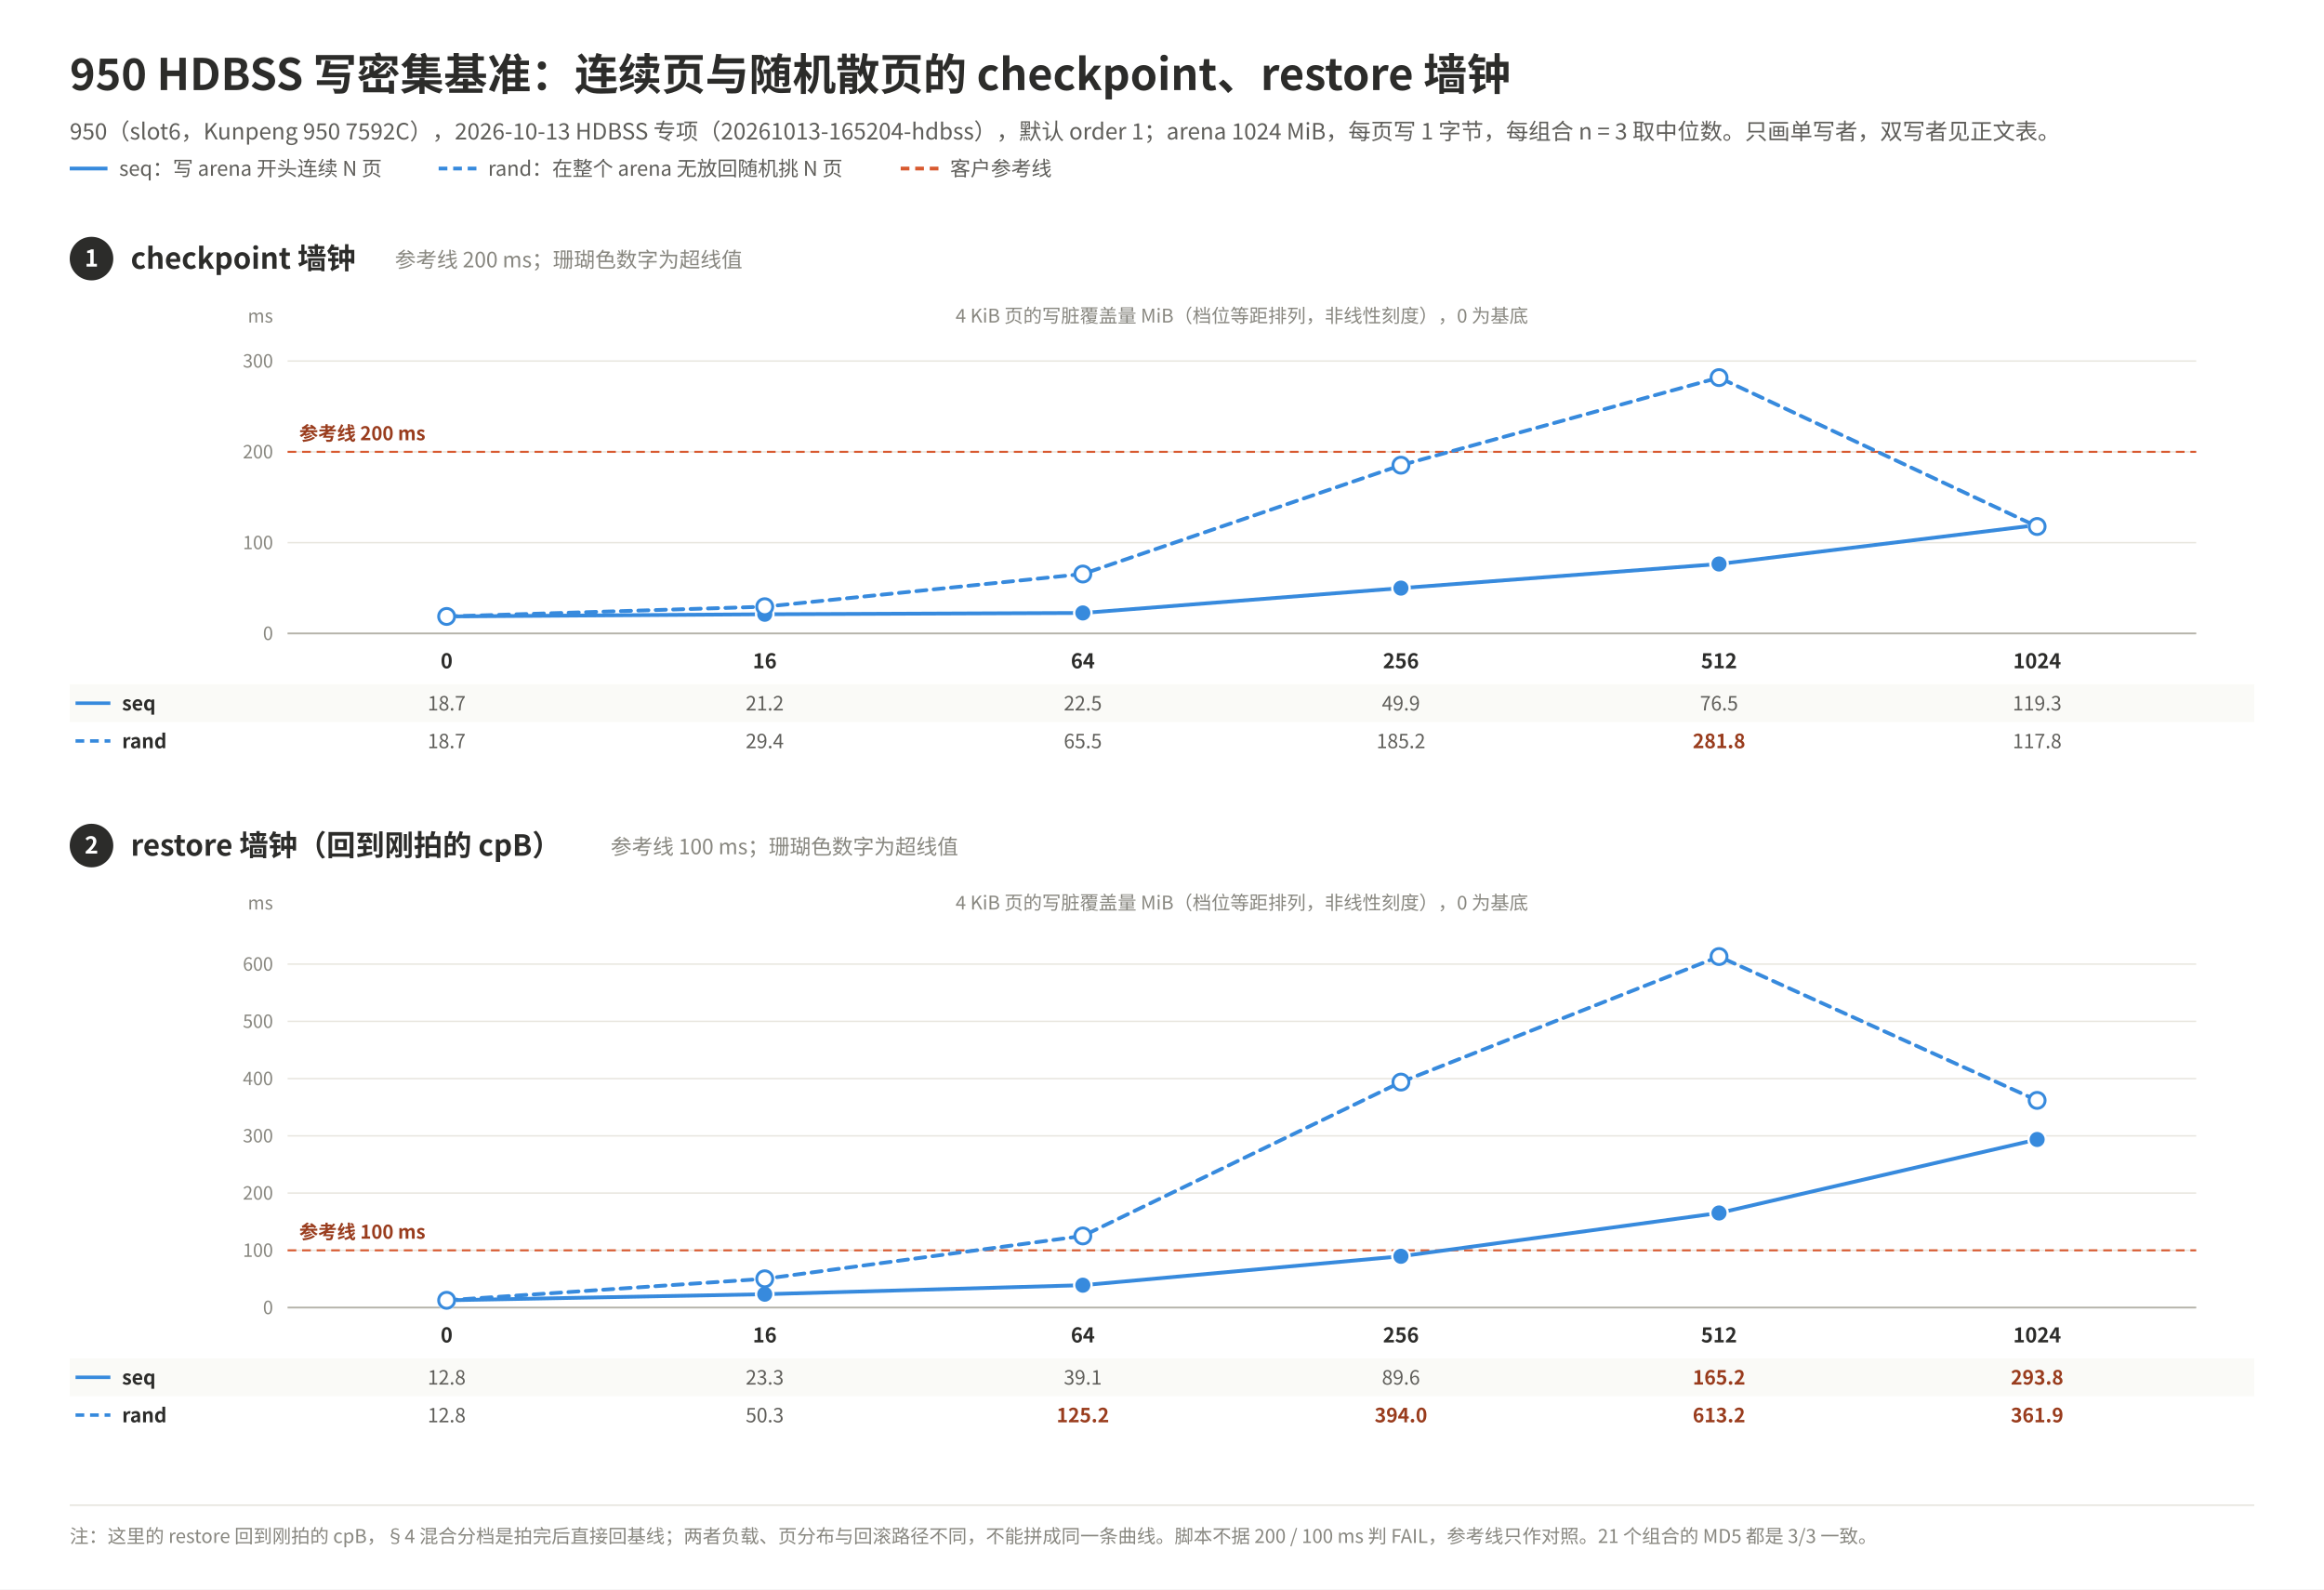
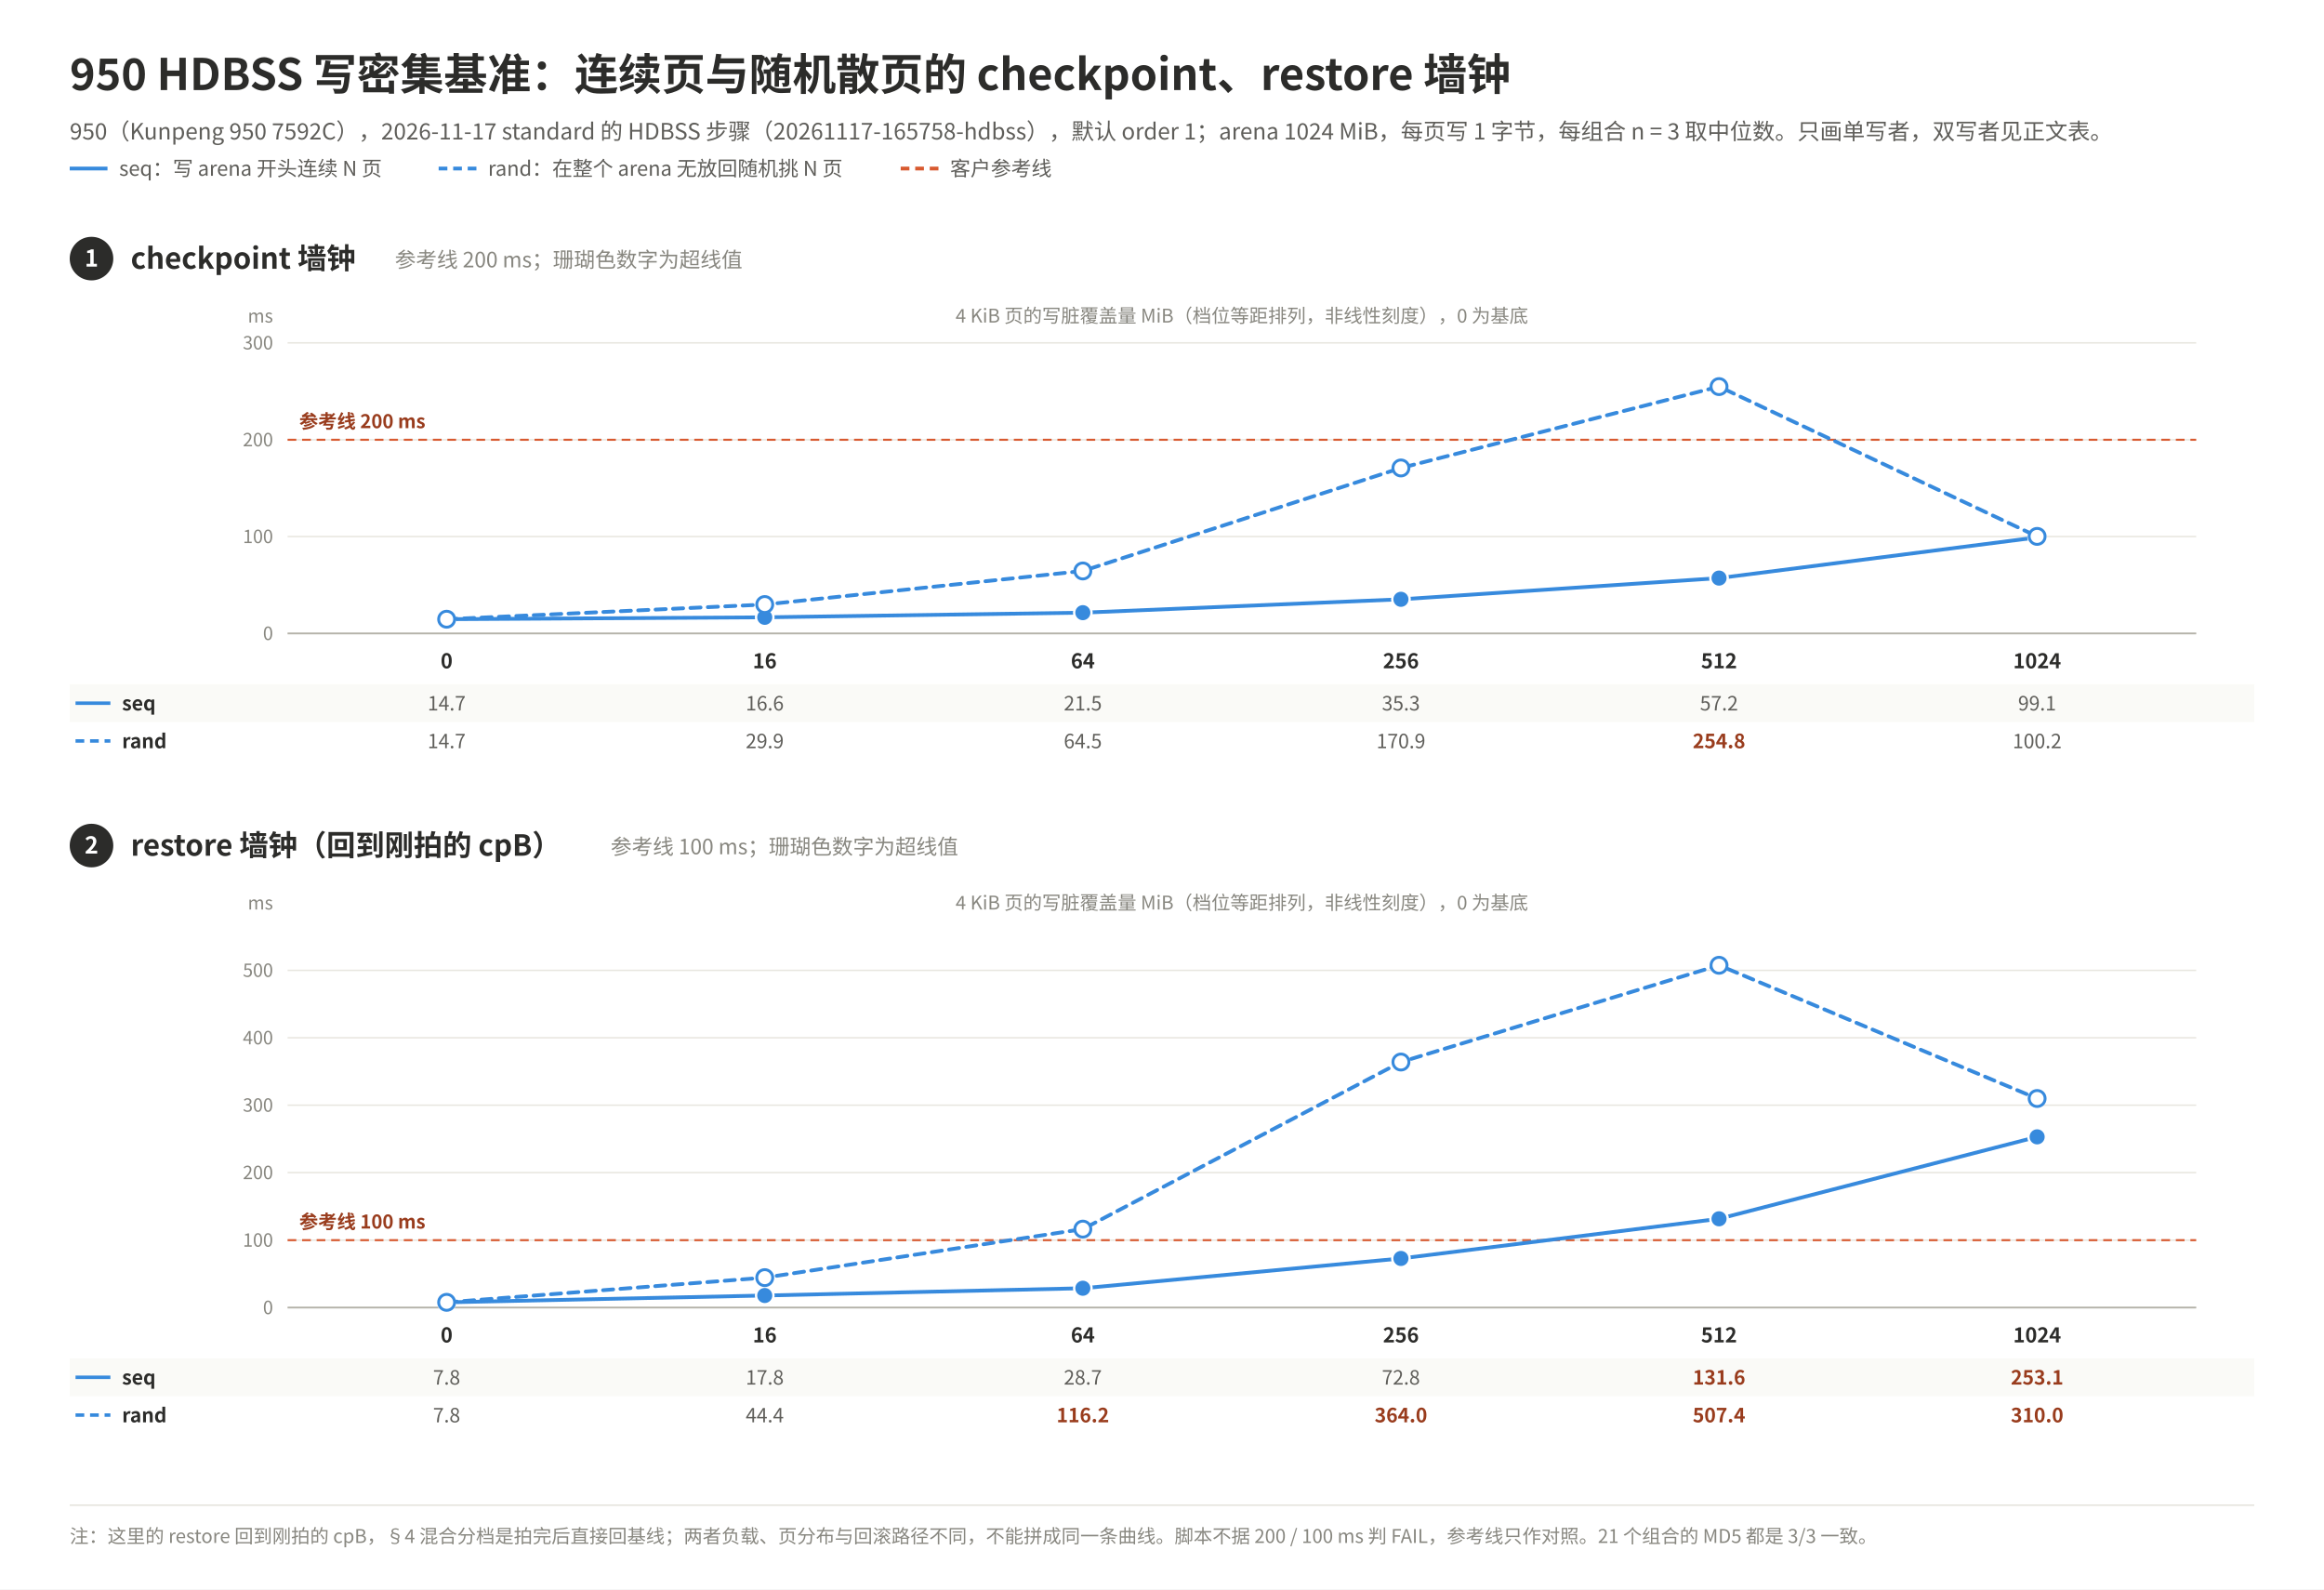
<svg xmlns="http://www.w3.org/2000/svg" width="1600" height="1094" viewBox="0 0 1600 1094" font-family="'PingFang SC','Hiragino Sans GB','Microsoft YaHei','Noto Sans CJK SC','Noto Sans SC','Source Han Sans SC',sans-serif">
  <defs>
</defs>
  <rect width="1600" height="1094" fill="#FFFFFF" />
  <text x="48.0" y="62.0" font-size="30" fill="#2C2C2A" font-weight="600" text-anchor="start">950 HDBSS 写密集基准：连续页与随机散页的 checkpoint、restore 墙钟</text>
-   <text x="48.0" y="96.0" font-size="15.5" fill="#5F5E5A" text-anchor="start">950（slot6，Kunpeng 950 7592C），2026-10-13 HDBSS 专项（20261013-165204-hdbss），默认 order 1；arena 1024 MiB，每页写 1 字节，每组合 n = 3 取中位数。只画单写者，双写者见正文表。</text>
+   <text x="48.0" y="96.0" font-size="15.5" fill="#5F5E5A" text-anchor="start">950（Kunpeng 950 7592C），2026-11-17 standard 的 HDBSS 步骤（20261117-165758-hdbss），默认 order 1；arena 1024 MiB，每页写 1 字节，每组合 n = 3 取中位数。只画单写者，双写者见正文表。</text>
  <line x1="48.0" y1="116.0" x2="74.0" y2="116.0" stroke="#378ADD" stroke-width="2.6" />
  <text x="82.0" y="121.0" font-size="14" fill="#5F5E5A" text-anchor="start">seq：写 arena 开头连续 N 页</text>
  <line x1="302.0" y1="116.0" x2="328.0" y2="116.0" stroke="#378ADD" stroke-width="2.6" stroke-dasharray="6 4" />
  <text x="336.0" y="121.0" font-size="14" fill="#5F5E5A" text-anchor="start">rand：在整个 arena 无放回随机挑 N 页</text>
  <line x1="620.1" y1="116.0" x2="646.1" y2="116.0" stroke="#D85A30" stroke-width="2.6" stroke-dasharray="6 4" />
  <text x="654.1" y="121.0" font-size="14" fill="#5F5E5A" text-anchor="start">客户参考线</text>
  <circle cx="63" cy="178" r="15" fill="#2C2C2A" />
  <text x="63.0" y="183.5" font-size="16" fill="#FFFFFF" font-weight="600" text-anchor="middle">1</text>
  <text x="90.0" y="185.0" font-size="20" fill="#2C2C2A" font-weight="600" text-anchor="start">checkpoint 墙钟</text>
  <text x="271.8" y="184.0" font-size="14.5" fill="#888780" text-anchor="start">参考线 200 ms；珊瑚色数字为超线值</text>
  <line x1="198.0" y1="436.0" x2="1512.0" y2="436.0" stroke="#E8E6DF" stroke-width="1" />
  <text x="188.0" y="440.5" font-size="12.5" fill="#888780" text-anchor="end">0</text>
-   <line x1="198.0" y1="373.5" x2="1512.0" y2="373.5" stroke="#E8E6DF" stroke-width="1" />
-   <text x="188.0" y="378.0" font-size="12.5" fill="#888780" text-anchor="end">100</text>
-   <line x1="198.0" y1="311.0" x2="1512.0" y2="311.0" stroke="#E8E6DF" stroke-width="1" />
-   <text x="188.0" y="315.5" font-size="12.5" fill="#888780" text-anchor="end">200</text>
-   <line x1="198.0" y1="248.5" x2="1512.0" y2="248.5" stroke="#E8E6DF" stroke-width="1" />
-   <text x="188.0" y="253.0" font-size="12.5" fill="#888780" text-anchor="end">300</text>
+   <line x1="198.0" y1="369.3" x2="1512.0" y2="369.3" stroke="#E8E6DF" stroke-width="1" />
+   <text x="188.0" y="373.8" font-size="12.5" fill="#888780" text-anchor="end">100</text>
+   <line x1="198.0" y1="302.7" x2="1512.0" y2="302.7" stroke="#E8E6DF" stroke-width="1" />
+   <text x="188.0" y="307.2" font-size="12.5" fill="#888780" text-anchor="end">200</text>
+   <line x1="198.0" y1="236.0" x2="1512.0" y2="236.0" stroke="#E8E6DF" stroke-width="1" />
+   <text x="188.0" y="240.5" font-size="12.5" fill="#888780" text-anchor="end">300</text>
  <text x="188.0" y="222.0" font-size="12.5" fill="#888780" text-anchor="end">ms</text>
  <line x1="198.0" y1="436.0" x2="1512.0" y2="436.0" stroke="#B4B2A9" stroke-width="1.2" />
-   <line x1="198.0" y1="311.0" x2="1512.0" y2="311.0" stroke="#D85A30" stroke-width="1.4" stroke-dasharray="6 4" />
-   <text x="206.0" y="303.0" font-size="13" fill="#993C1D" font-weight="600" text-anchor="start">参考线 200 ms</text>
+   <line x1="198.0" y1="302.7" x2="1512.0" y2="302.7" stroke="#D85A30" stroke-width="1.4" stroke-dasharray="6 4" />
+   <text x="206.0" y="294.7" font-size="13" fill="#993C1D" font-weight="600" text-anchor="start">参考线 200 ms</text>
  <text x="307.5" y="460.0" font-size="14" fill="#2C2C2A" font-weight="600" text-anchor="middle">0</text>
  <text x="526.5" y="460.0" font-size="14" fill="#2C2C2A" font-weight="600" text-anchor="middle">16</text>
  <text x="745.5" y="460.0" font-size="14" fill="#2C2C2A" font-weight="600" text-anchor="middle">64</text>
  <text x="964.5" y="460.0" font-size="14" fill="#2C2C2A" font-weight="600" text-anchor="middle">256</text>
  <text x="1183.5" y="460.0" font-size="14" fill="#2C2C2A" font-weight="600" text-anchor="middle">512</text>
  <text x="1402.5" y="460.0" font-size="14" fill="#2C2C2A" font-weight="600" text-anchor="middle">1024</text>
  <text x="855.0" y="222.0" font-size="13" fill="#888780" text-anchor="middle">4 KiB 页的写脏覆盖量 MiB（档位等距排列，非线性刻度），0 为基底</text>
-   <polyline points="307.5,424.3 526.5,422.8 745.5,421.9 964.5,404.8 1183.5,388.2 1402.5,361.4" fill="none" stroke="#378ADD" stroke-width="2.6" stroke-linejoin="round" stroke-linecap="round" />
-   <circle cx="307.5" cy="424.3" r="6" fill="#378ADD" stroke="#FFFFFF" stroke-width="1.6" fill-opacity="1.0" />
-   <circle cx="526.5" cy="422.8" r="6" fill="#378ADD" stroke="#FFFFFF" stroke-width="1.6" fill-opacity="1.0" />
-   <circle cx="745.5" cy="421.9" r="6" fill="#378ADD" stroke="#FFFFFF" stroke-width="1.6" fill-opacity="1.0" />
-   <circle cx="964.5" cy="404.8" r="6" fill="#378ADD" stroke="#FFFFFF" stroke-width="1.6" fill-opacity="1.0" />
-   <circle cx="1183.5" cy="388.2" r="6" fill="#378ADD" stroke="#FFFFFF" stroke-width="1.6" fill-opacity="1.0" />
-   <circle cx="1402.5" cy="361.4" r="6" fill="#378ADD" stroke="#FFFFFF" stroke-width="1.6" fill-opacity="1.0" />
-   <polyline points="307.5,424.3 526.5,417.6 745.5,395.1 964.5,320.2 1183.5,259.9 1402.5,362.4" fill="none" stroke="#378ADD" stroke-width="2.6" stroke-linejoin="round" stroke-linecap="round" stroke-dasharray="7 5" />
-   <circle cx="307.5" cy="424.3" r="5.5" fill="#FFFFFF" stroke="#378ADD" stroke-width="2" fill-opacity="1.0" />
-   <circle cx="526.5" cy="417.6" r="5.5" fill="#FFFFFF" stroke="#378ADD" stroke-width="2" fill-opacity="1.0" />
-   <circle cx="745.5" cy="395.1" r="5.5" fill="#FFFFFF" stroke="#378ADD" stroke-width="2" fill-opacity="1.0" />
-   <circle cx="964.5" cy="320.2" r="5.5" fill="#FFFFFF" stroke="#378ADD" stroke-width="2" fill-opacity="1.0" />
-   <circle cx="1183.5" cy="259.9" r="5.5" fill="#FFFFFF" stroke="#378ADD" stroke-width="2" fill-opacity="1.0" />
-   <circle cx="1402.5" cy="362.4" r="5.5" fill="#FFFFFF" stroke="#378ADD" stroke-width="2" fill-opacity="1.0" />
+   <polyline points="307.5,426.2 526.5,424.9 745.5,421.7 964.5,412.5 1183.5,397.9 1402.5,369.9" fill="none" stroke="#378ADD" stroke-width="2.6" stroke-linejoin="round" stroke-linecap="round" />
+   <circle cx="307.5" cy="426.2" r="6" fill="#378ADD" stroke="#FFFFFF" stroke-width="1.6" fill-opacity="1.0" />
+   <circle cx="526.5" cy="424.9" r="6" fill="#378ADD" stroke="#FFFFFF" stroke-width="1.6" fill-opacity="1.0" />
+   <circle cx="745.5" cy="421.7" r="6" fill="#378ADD" stroke="#FFFFFF" stroke-width="1.6" fill-opacity="1.0" />
+   <circle cx="964.5" cy="412.5" r="6" fill="#378ADD" stroke="#FFFFFF" stroke-width="1.6" fill-opacity="1.0" />
+   <circle cx="1183.5" cy="397.9" r="6" fill="#378ADD" stroke="#FFFFFF" stroke-width="1.6" fill-opacity="1.0" />
+   <circle cx="1402.5" cy="369.9" r="6" fill="#378ADD" stroke="#FFFFFF" stroke-width="1.6" fill-opacity="1.0" />
+   <polyline points="307.5,426.2 526.5,416.1 745.5,393.0 964.5,322.1 1183.5,266.1 1402.5,369.2" fill="none" stroke="#378ADD" stroke-width="2.6" stroke-linejoin="round" stroke-linecap="round" stroke-dasharray="7 5" />
+   <circle cx="307.5" cy="426.2" r="5.5" fill="#FFFFFF" stroke="#378ADD" stroke-width="2" fill-opacity="1.0" />
+   <circle cx="526.5" cy="416.1" r="5.5" fill="#FFFFFF" stroke="#378ADD" stroke-width="2" fill-opacity="1.0" />
+   <circle cx="745.5" cy="393.0" r="5.5" fill="#FFFFFF" stroke="#378ADD" stroke-width="2" fill-opacity="1.0" />
+   <circle cx="964.5" cy="322.1" r="5.5" fill="#FFFFFF" stroke="#378ADD" stroke-width="2" fill-opacity="1.0" />
+   <circle cx="1183.5" cy="266.1" r="5.5" fill="#FFFFFF" stroke="#378ADD" stroke-width="2" fill-opacity="1.0" />
+   <circle cx="1402.5" cy="369.2" r="5.5" fill="#FFFFFF" stroke="#378ADD" stroke-width="2" fill-opacity="1.0" />
  <rect x="48.0" y="471.0" width="1504.0" height="26.0" rx="0" fill="#FAFAF7" stroke="#FAFAF7" stroke-width="0" />
  <line x1="52.0" y1="484.0" x2="76.0" y2="484.0" stroke="#378ADD" stroke-width="2.4" />
  <text x="84.0" y="489.0" font-size="13.5" fill="#2C2C2A" font-weight="600" text-anchor="start">seq</text>
-   <text x="307.5" y="489.0" font-size="13.5" fill="#5F5E5A" text-anchor="middle">18.7</text>
-   <text x="526.5" y="489.0" font-size="13.5" fill="#5F5E5A" text-anchor="middle">21.2</text>
-   <text x="745.5" y="489.0" font-size="13.5" fill="#5F5E5A" text-anchor="middle">22.5</text>
-   <text x="964.5" y="489.0" font-size="13.5" fill="#5F5E5A" text-anchor="middle">49.9</text>
-   <text x="1183.5" y="489.0" font-size="13.5" fill="#5F5E5A" text-anchor="middle">76.5</text>
-   <text x="1402.5" y="489.0" font-size="13.5" fill="#5F5E5A" text-anchor="middle">119.3</text>
+   <text x="307.5" y="489.0" font-size="13.5" fill="#5F5E5A" text-anchor="middle">14.7</text>
+   <text x="526.5" y="489.0" font-size="13.5" fill="#5F5E5A" text-anchor="middle">16.6</text>
+   <text x="745.5" y="489.0" font-size="13.5" fill="#5F5E5A" text-anchor="middle">21.5</text>
+   <text x="964.5" y="489.0" font-size="13.5" fill="#5F5E5A" text-anchor="middle">35.3</text>
+   <text x="1183.5" y="489.0" font-size="13.5" fill="#5F5E5A" text-anchor="middle">57.2</text>
+   <text x="1402.5" y="489.0" font-size="13.5" fill="#5F5E5A" text-anchor="middle">99.1</text>
  <line x1="52.0" y1="510.0" x2="76.0" y2="510.0" stroke="#378ADD" stroke-width="2.4" stroke-dasharray="6 4" />
  <text x="84.0" y="515.0" font-size="13.5" fill="#2C2C2A" font-weight="600" text-anchor="start">rand</text>
-   <text x="307.5" y="515.0" font-size="13.5" fill="#5F5E5A" text-anchor="middle">18.7</text>
-   <text x="526.5" y="515.0" font-size="13.5" fill="#5F5E5A" text-anchor="middle">29.4</text>
-   <text x="745.5" y="515.0" font-size="13.5" fill="#5F5E5A" text-anchor="middle">65.5</text>
-   <text x="964.5" y="515.0" font-size="13.5" fill="#5F5E5A" text-anchor="middle">185.2</text>
-   <text x="1183.5" y="515.0" font-size="13.5" fill="#993C1D" font-weight="600" text-anchor="middle">281.8</text>
-   <text x="1402.5" y="515.0" font-size="13.5" fill="#5F5E5A" text-anchor="middle">117.8</text>
+   <text x="307.5" y="515.0" font-size="13.5" fill="#5F5E5A" text-anchor="middle">14.7</text>
+   <text x="526.5" y="515.0" font-size="13.5" fill="#5F5E5A" text-anchor="middle">29.9</text>
+   <text x="745.5" y="515.0" font-size="13.5" fill="#5F5E5A" text-anchor="middle">64.5</text>
+   <text x="964.5" y="515.0" font-size="13.5" fill="#5F5E5A" text-anchor="middle">170.9</text>
+   <text x="1183.5" y="515.0" font-size="13.5" fill="#993C1D" font-weight="600" text-anchor="middle">254.8</text>
+   <text x="1402.5" y="515.0" font-size="13.5" fill="#5F5E5A" text-anchor="middle">100.2</text>
  <circle cx="63" cy="582" r="15" fill="#2C2C2A" />
  <text x="63.0" y="587.5" font-size="16" fill="#FFFFFF" font-weight="600" text-anchor="middle">2</text>
  <text x="90.0" y="589.0" font-size="20" fill="#2C2C2A" font-weight="600" text-anchor="start">restore 墙钟（回到刚拍的 cpB）</text>
  <text x="420.4" y="588.0" font-size="14.5" fill="#888780" text-anchor="start">参考线 100 ms；珊瑚色数字为超线值</text>
  <line x1="198.0" y1="900.0" x2="1512.0" y2="900.0" stroke="#E8E6DF" stroke-width="1" />
  <text x="188.0" y="904.5" font-size="12.5" fill="#888780" text-anchor="end">0</text>
-   <line x1="198.0" y1="860.6" x2="1512.0" y2="860.6" stroke="#E8E6DF" stroke-width="1" />
-   <text x="188.0" y="865.1" font-size="12.5" fill="#888780" text-anchor="end">100</text>
-   <line x1="198.0" y1="821.2" x2="1512.0" y2="821.2" stroke="#E8E6DF" stroke-width="1" />
-   <text x="188.0" y="825.7" font-size="12.5" fill="#888780" text-anchor="end">200</text>
-   <line x1="198.0" y1="781.8" x2="1512.0" y2="781.8" stroke="#E8E6DF" stroke-width="1" />
-   <text x="188.0" y="786.3" font-size="12.5" fill="#888780" text-anchor="end">300</text>
-   <line x1="198.0" y1="742.4" x2="1512.0" y2="742.4" stroke="#E8E6DF" stroke-width="1" />
-   <text x="188.0" y="746.9" font-size="12.5" fill="#888780" text-anchor="end">400</text>
-   <line x1="198.0" y1="703.0" x2="1512.0" y2="703.0" stroke="#E8E6DF" stroke-width="1" />
-   <text x="188.0" y="707.5" font-size="12.5" fill="#888780" text-anchor="end">500</text>
-   <line x1="198.0" y1="663.6" x2="1512.0" y2="663.6" stroke="#E8E6DF" stroke-width="1" />
-   <text x="188.0" y="668.1" font-size="12.5" fill="#888780" text-anchor="end">600</text>
+   <line x1="198.0" y1="853.6" x2="1512.0" y2="853.6" stroke="#E8E6DF" stroke-width="1" />
+   <text x="188.0" y="858.1" font-size="12.5" fill="#888780" text-anchor="end">100</text>
+   <line x1="198.0" y1="807.1" x2="1512.0" y2="807.1" stroke="#E8E6DF" stroke-width="1" />
+   <text x="188.0" y="811.6" font-size="12.5" fill="#888780" text-anchor="end">200</text>
+   <line x1="198.0" y1="760.7" x2="1512.0" y2="760.7" stroke="#E8E6DF" stroke-width="1" />
+   <text x="188.0" y="765.2" font-size="12.5" fill="#888780" text-anchor="end">300</text>
+   <line x1="198.0" y1="714.3" x2="1512.0" y2="714.3" stroke="#E8E6DF" stroke-width="1" />
+   <text x="188.0" y="718.8" font-size="12.5" fill="#888780" text-anchor="end">400</text>
+   <line x1="198.0" y1="667.9" x2="1512.0" y2="667.9" stroke="#E8E6DF" stroke-width="1" />
+   <text x="188.0" y="672.4" font-size="12.5" fill="#888780" text-anchor="end">500</text>
  <text x="188.0" y="626.0" font-size="12.5" fill="#888780" text-anchor="end">ms</text>
  <line x1="198.0" y1="900.0" x2="1512.0" y2="900.0" stroke="#B4B2A9" stroke-width="1.2" />
-   <line x1="198.0" y1="860.6" x2="1512.0" y2="860.6" stroke="#D85A30" stroke-width="1.4" stroke-dasharray="6 4" />
-   <text x="206.0" y="852.6" font-size="13" fill="#993C1D" font-weight="600" text-anchor="start">参考线 100 ms</text>
+   <line x1="198.0" y1="853.6" x2="1512.0" y2="853.6" stroke="#D85A30" stroke-width="1.4" stroke-dasharray="6 4" />
+   <text x="206.0" y="845.6" font-size="13" fill="#993C1D" font-weight="600" text-anchor="start">参考线 100 ms</text>
  <text x="307.5" y="924.0" font-size="14" fill="#2C2C2A" font-weight="600" text-anchor="middle">0</text>
  <text x="526.5" y="924.0" font-size="14" fill="#2C2C2A" font-weight="600" text-anchor="middle">16</text>
  <text x="745.5" y="924.0" font-size="14" fill="#2C2C2A" font-weight="600" text-anchor="middle">64</text>
  <text x="964.5" y="924.0" font-size="14" fill="#2C2C2A" font-weight="600" text-anchor="middle">256</text>
  <text x="1183.5" y="924.0" font-size="14" fill="#2C2C2A" font-weight="600" text-anchor="middle">512</text>
  <text x="1402.5" y="924.0" font-size="14" fill="#2C2C2A" font-weight="600" text-anchor="middle">1024</text>
  <text x="855.0" y="626.0" font-size="13" fill="#888780" text-anchor="middle">4 KiB 页的写脏覆盖量 MiB（档位等距排列，非线性刻度），0 为基底</text>
-   <polyline points="307.5,895.0 526.5,890.8 745.5,884.6 964.5,864.7 1183.5,834.9 1402.5,784.3" fill="none" stroke="#378ADD" stroke-width="2.6" stroke-linejoin="round" stroke-linecap="round" />
-   <circle cx="307.5" cy="895.0" r="6" fill="#378ADD" stroke="#FFFFFF" stroke-width="1.6" fill-opacity="1.0" />
-   <circle cx="526.5" cy="890.8" r="6" fill="#378ADD" stroke="#FFFFFF" stroke-width="1.6" fill-opacity="1.0" />
-   <circle cx="745.5" cy="884.6" r="6" fill="#378ADD" stroke="#FFFFFF" stroke-width="1.6" fill-opacity="1.0" />
-   <circle cx="964.5" cy="864.7" r="6" fill="#378ADD" stroke="#FFFFFF" stroke-width="1.6" fill-opacity="1.0" />
-   <circle cx="1183.5" cy="834.9" r="6" fill="#378ADD" stroke="#FFFFFF" stroke-width="1.6" fill-opacity="1.0" />
-   <circle cx="1402.5" cy="784.3" r="6" fill="#378ADD" stroke="#FFFFFF" stroke-width="1.6" fill-opacity="1.0" />
-   <polyline points="307.5,895.0 526.5,880.2 745.5,850.7 964.5,744.8 1183.5,658.4 1402.5,757.4" fill="none" stroke="#378ADD" stroke-width="2.6" stroke-linejoin="round" stroke-linecap="round" stroke-dasharray="7 5" />
-   <circle cx="307.5" cy="895.0" r="5.5" fill="#FFFFFF" stroke="#378ADD" stroke-width="2" fill-opacity="1.0" />
-   <circle cx="526.5" cy="880.2" r="5.5" fill="#FFFFFF" stroke="#378ADD" stroke-width="2" fill-opacity="1.0" />
-   <circle cx="745.5" cy="850.7" r="5.5" fill="#FFFFFF" stroke="#378ADD" stroke-width="2" fill-opacity="1.0" />
-   <circle cx="964.5" cy="744.8" r="5.5" fill="#FFFFFF" stroke="#378ADD" stroke-width="2" fill-opacity="1.0" />
-   <circle cx="1183.5" cy="658.4" r="5.5" fill="#FFFFFF" stroke="#378ADD" stroke-width="2" fill-opacity="1.0" />
-   <circle cx="1402.5" cy="757.4" r="5.5" fill="#FFFFFF" stroke="#378ADD" stroke-width="2" fill-opacity="1.0" />
+   <polyline points="307.5,896.4 526.5,891.7 745.5,886.7 964.5,866.2 1183.5,838.9 1402.5,782.5" fill="none" stroke="#378ADD" stroke-width="2.6" stroke-linejoin="round" stroke-linecap="round" />
+   <circle cx="307.5" cy="896.4" r="6" fill="#378ADD" stroke="#FFFFFF" stroke-width="1.6" fill-opacity="1.0" />
+   <circle cx="526.5" cy="891.7" r="6" fill="#378ADD" stroke="#FFFFFF" stroke-width="1.6" fill-opacity="1.0" />
+   <circle cx="745.5" cy="886.7" r="6" fill="#378ADD" stroke="#FFFFFF" stroke-width="1.6" fill-opacity="1.0" />
+   <circle cx="964.5" cy="866.2" r="6" fill="#378ADD" stroke="#FFFFFF" stroke-width="1.6" fill-opacity="1.0" />
+   <circle cx="1183.5" cy="838.9" r="6" fill="#378ADD" stroke="#FFFFFF" stroke-width="1.6" fill-opacity="1.0" />
+   <circle cx="1402.5" cy="782.5" r="6" fill="#378ADD" stroke="#FFFFFF" stroke-width="1.6" fill-opacity="1.0" />
+   <polyline points="307.5,896.4 526.5,879.4 745.5,846.0 964.5,731.0 1183.5,664.4 1402.5,756.1" fill="none" stroke="#378ADD" stroke-width="2.6" stroke-linejoin="round" stroke-linecap="round" stroke-dasharray="7 5" />
+   <circle cx="307.5" cy="896.4" r="5.5" fill="#FFFFFF" stroke="#378ADD" stroke-width="2" fill-opacity="1.0" />
+   <circle cx="526.5" cy="879.4" r="5.5" fill="#FFFFFF" stroke="#378ADD" stroke-width="2" fill-opacity="1.0" />
+   <circle cx="745.5" cy="846.0" r="5.5" fill="#FFFFFF" stroke="#378ADD" stroke-width="2" fill-opacity="1.0" />
+   <circle cx="964.5" cy="731.0" r="5.5" fill="#FFFFFF" stroke="#378ADD" stroke-width="2" fill-opacity="1.0" />
+   <circle cx="1183.5" cy="664.4" r="5.5" fill="#FFFFFF" stroke="#378ADD" stroke-width="2" fill-opacity="1.0" />
+   <circle cx="1402.5" cy="756.1" r="5.5" fill="#FFFFFF" stroke="#378ADD" stroke-width="2" fill-opacity="1.0" />
  <rect x="48.0" y="935.0" width="1504.0" height="26.0" rx="0" fill="#FAFAF7" stroke="#FAFAF7" stroke-width="0" />
  <line x1="52.0" y1="948.0" x2="76.0" y2="948.0" stroke="#378ADD" stroke-width="2.4" />
  <text x="84.0" y="953.0" font-size="13.5" fill="#2C2C2A" font-weight="600" text-anchor="start">seq</text>
-   <text x="307.5" y="953.0" font-size="13.5" fill="#5F5E5A" text-anchor="middle">12.8</text>
-   <text x="526.5" y="953.0" font-size="13.5" fill="#5F5E5A" text-anchor="middle">23.3</text>
-   <text x="745.5" y="953.0" font-size="13.5" fill="#5F5E5A" text-anchor="middle">39.1</text>
-   <text x="964.5" y="953.0" font-size="13.5" fill="#5F5E5A" text-anchor="middle">89.6</text>
-   <text x="1183.5" y="953.0" font-size="13.5" fill="#993C1D" font-weight="600" text-anchor="middle">165.2</text>
-   <text x="1402.5" y="953.0" font-size="13.5" fill="#993C1D" font-weight="600" text-anchor="middle">293.8</text>
+   <text x="307.5" y="953.0" font-size="13.5" fill="#5F5E5A" text-anchor="middle">7.8</text>
+   <text x="526.5" y="953.0" font-size="13.5" fill="#5F5E5A" text-anchor="middle">17.8</text>
+   <text x="745.5" y="953.0" font-size="13.5" fill="#5F5E5A" text-anchor="middle">28.7</text>
+   <text x="964.5" y="953.0" font-size="13.5" fill="#5F5E5A" text-anchor="middle">72.8</text>
+   <text x="1183.5" y="953.0" font-size="13.5" fill="#993C1D" font-weight="600" text-anchor="middle">131.6</text>
+   <text x="1402.5" y="953.0" font-size="13.5" fill="#993C1D" font-weight="600" text-anchor="middle">253.1</text>
  <line x1="52.0" y1="974.0" x2="76.0" y2="974.0" stroke="#378ADD" stroke-width="2.4" stroke-dasharray="6 4" />
  <text x="84.0" y="979.0" font-size="13.5" fill="#2C2C2A" font-weight="600" text-anchor="start">rand</text>
-   <text x="307.5" y="979.0" font-size="13.5" fill="#5F5E5A" text-anchor="middle">12.8</text>
-   <text x="526.5" y="979.0" font-size="13.5" fill="#5F5E5A" text-anchor="middle">50.3</text>
-   <text x="745.5" y="979.0" font-size="13.5" fill="#993C1D" font-weight="600" text-anchor="middle">125.2</text>
-   <text x="964.5" y="979.0" font-size="13.5" fill="#993C1D" font-weight="600" text-anchor="middle">394.0</text>
-   <text x="1183.5" y="979.0" font-size="13.5" fill="#993C1D" font-weight="600" text-anchor="middle">613.2</text>
-   <text x="1402.5" y="979.0" font-size="13.5" fill="#993C1D" font-weight="600" text-anchor="middle">361.9</text>
+   <text x="307.5" y="979.0" font-size="13.5" fill="#5F5E5A" text-anchor="middle">7.8</text>
+   <text x="526.5" y="979.0" font-size="13.5" fill="#5F5E5A" text-anchor="middle">44.4</text>
+   <text x="745.5" y="979.0" font-size="13.5" fill="#993C1D" font-weight="600" text-anchor="middle">116.2</text>
+   <text x="964.5" y="979.0" font-size="13.5" fill="#993C1D" font-weight="600" text-anchor="middle">364.0</text>
+   <text x="1183.5" y="979.0" font-size="13.5" fill="#993C1D" font-weight="600" text-anchor="middle">507.4</text>
+   <text x="1402.5" y="979.0" font-size="13.5" fill="#993C1D" font-weight="600" text-anchor="middle">310.0</text>
  <line x1="48" y1="1036" x2="1552" y2="1036" stroke="#E5E3DB" stroke-width="1" />
  <text x="48.0" y="1062.0" font-size="13" fill="#888780" text-anchor="start">注：这里的 restore 回到刚拍的 cpB，§4 混合分档是拍完后直接回基线；两者负载、页分布与回滚路径不同，不能拼成同一条曲线。脚本不据 200 / 100 ms 判 FAIL，参考线只作对照。21 个组合的 MD5 都是 3/3 一致。</text>
</svg>
